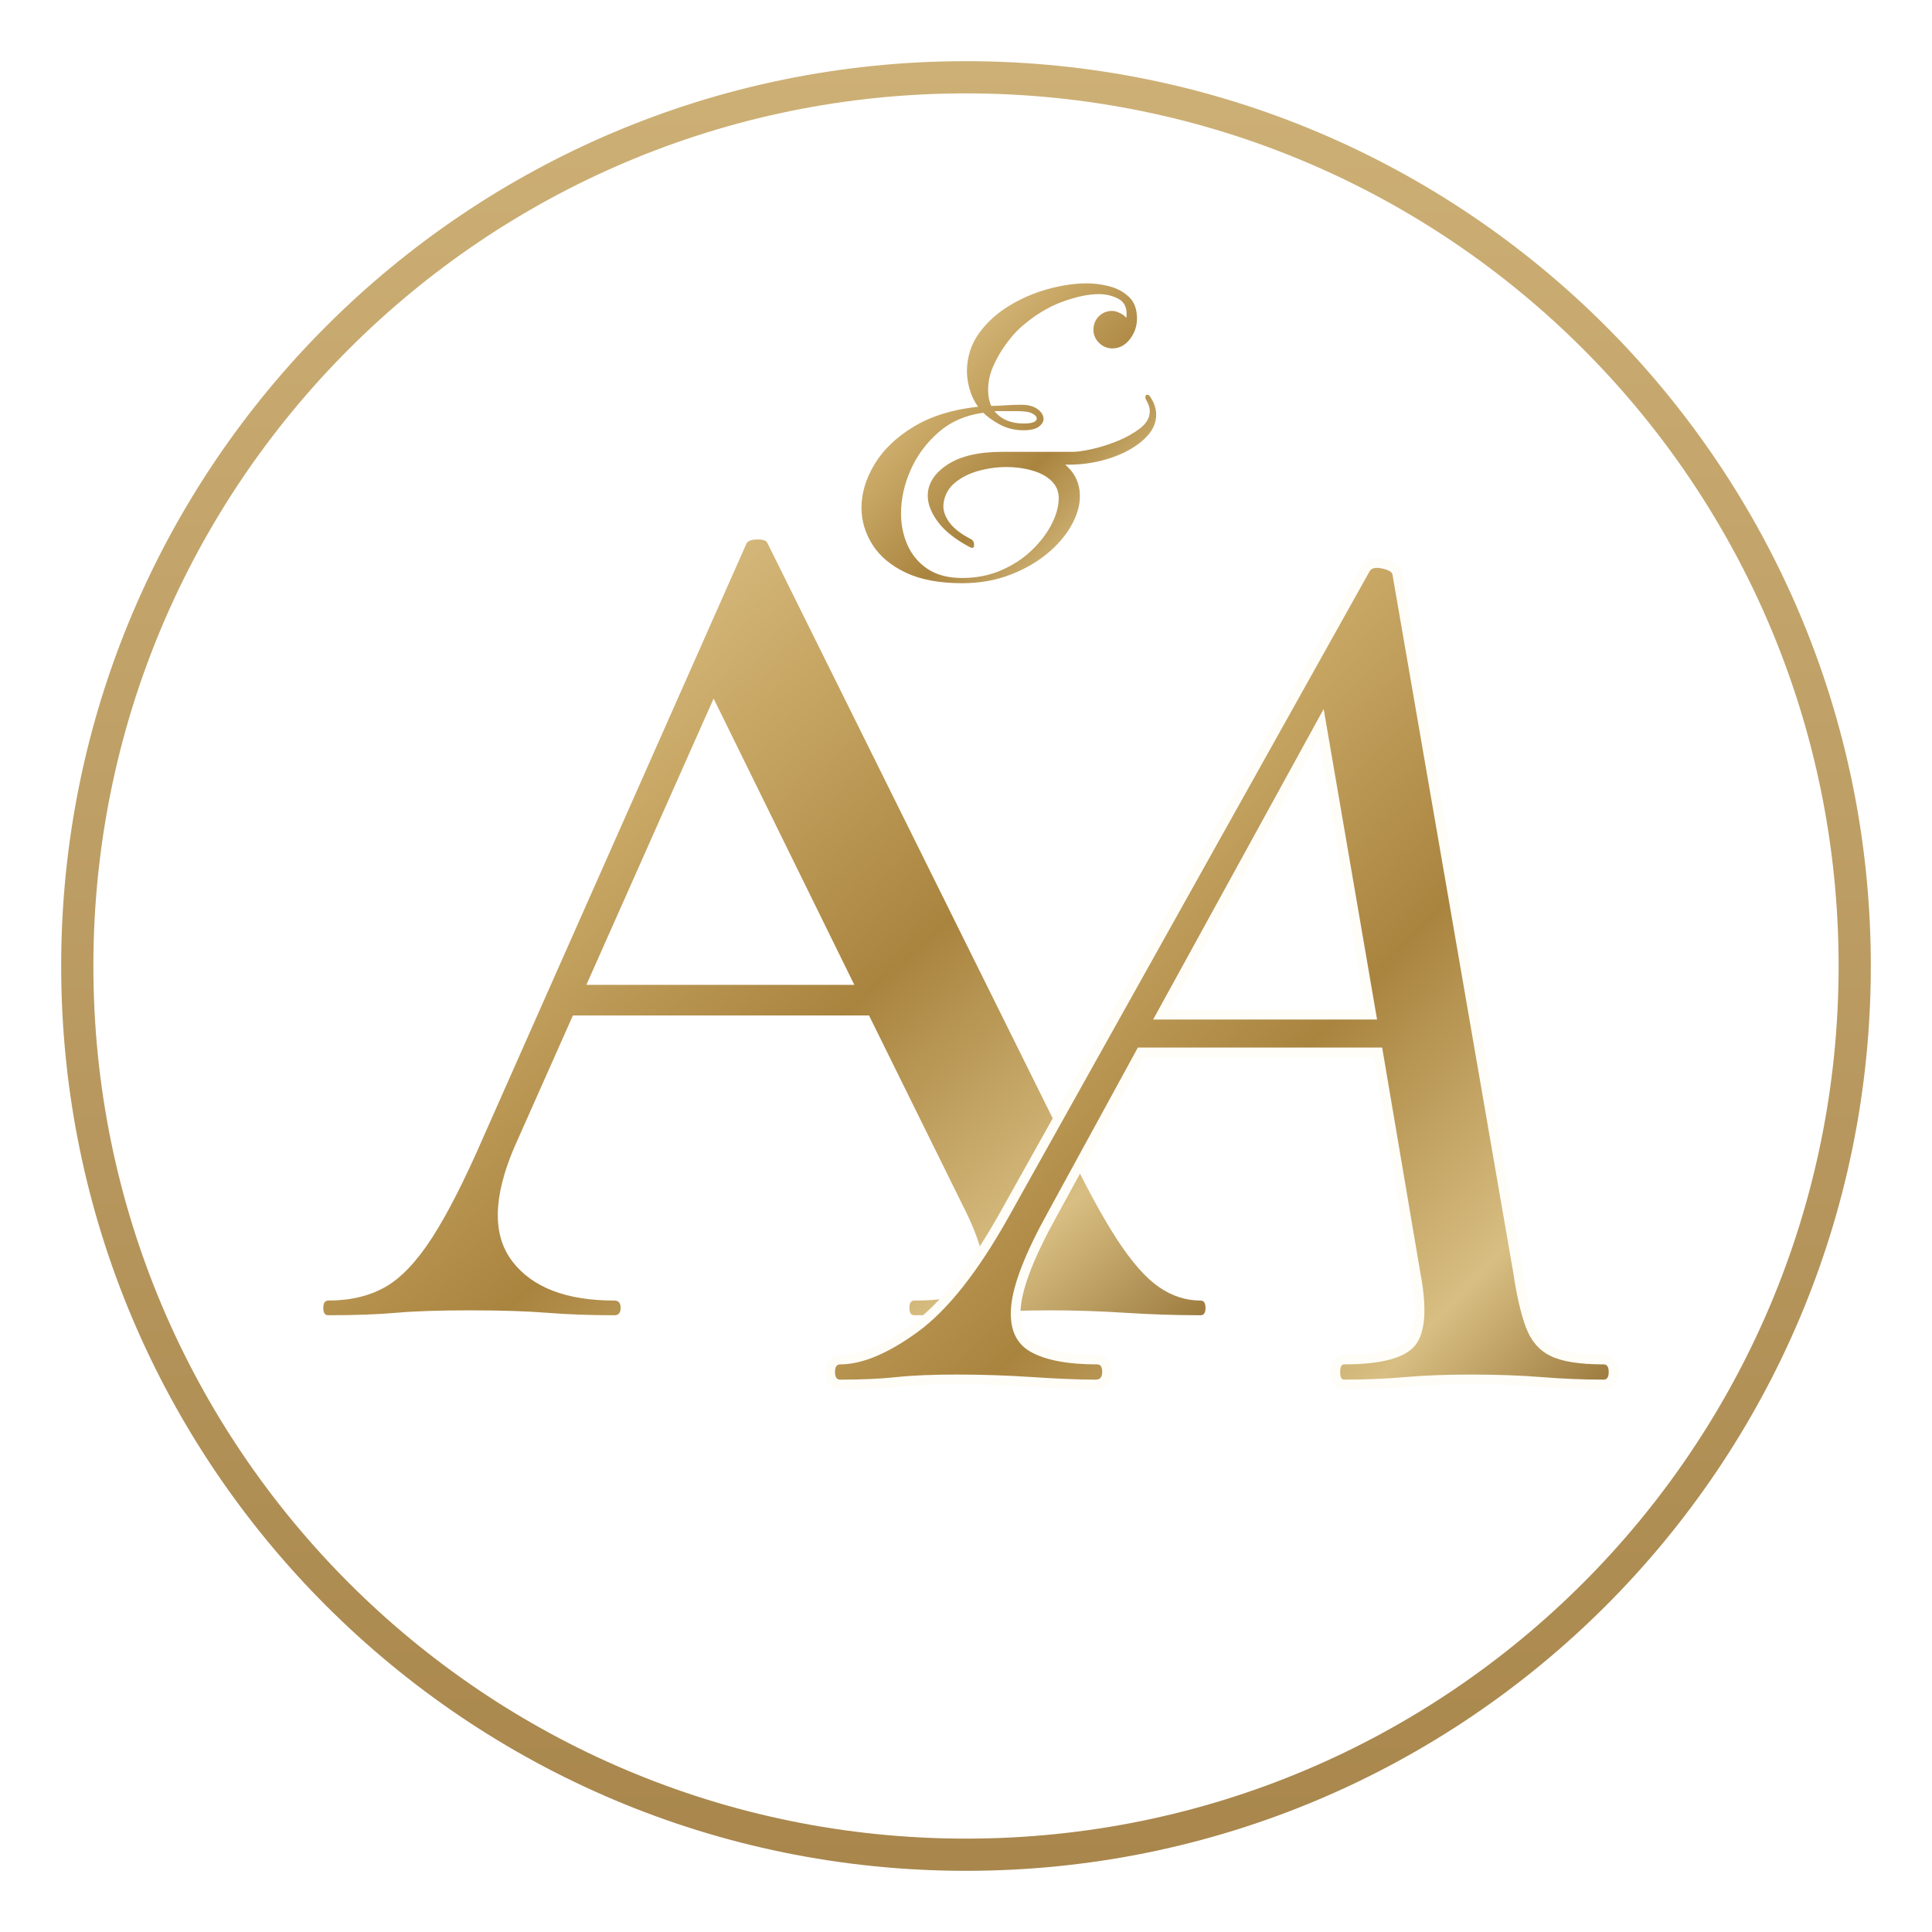
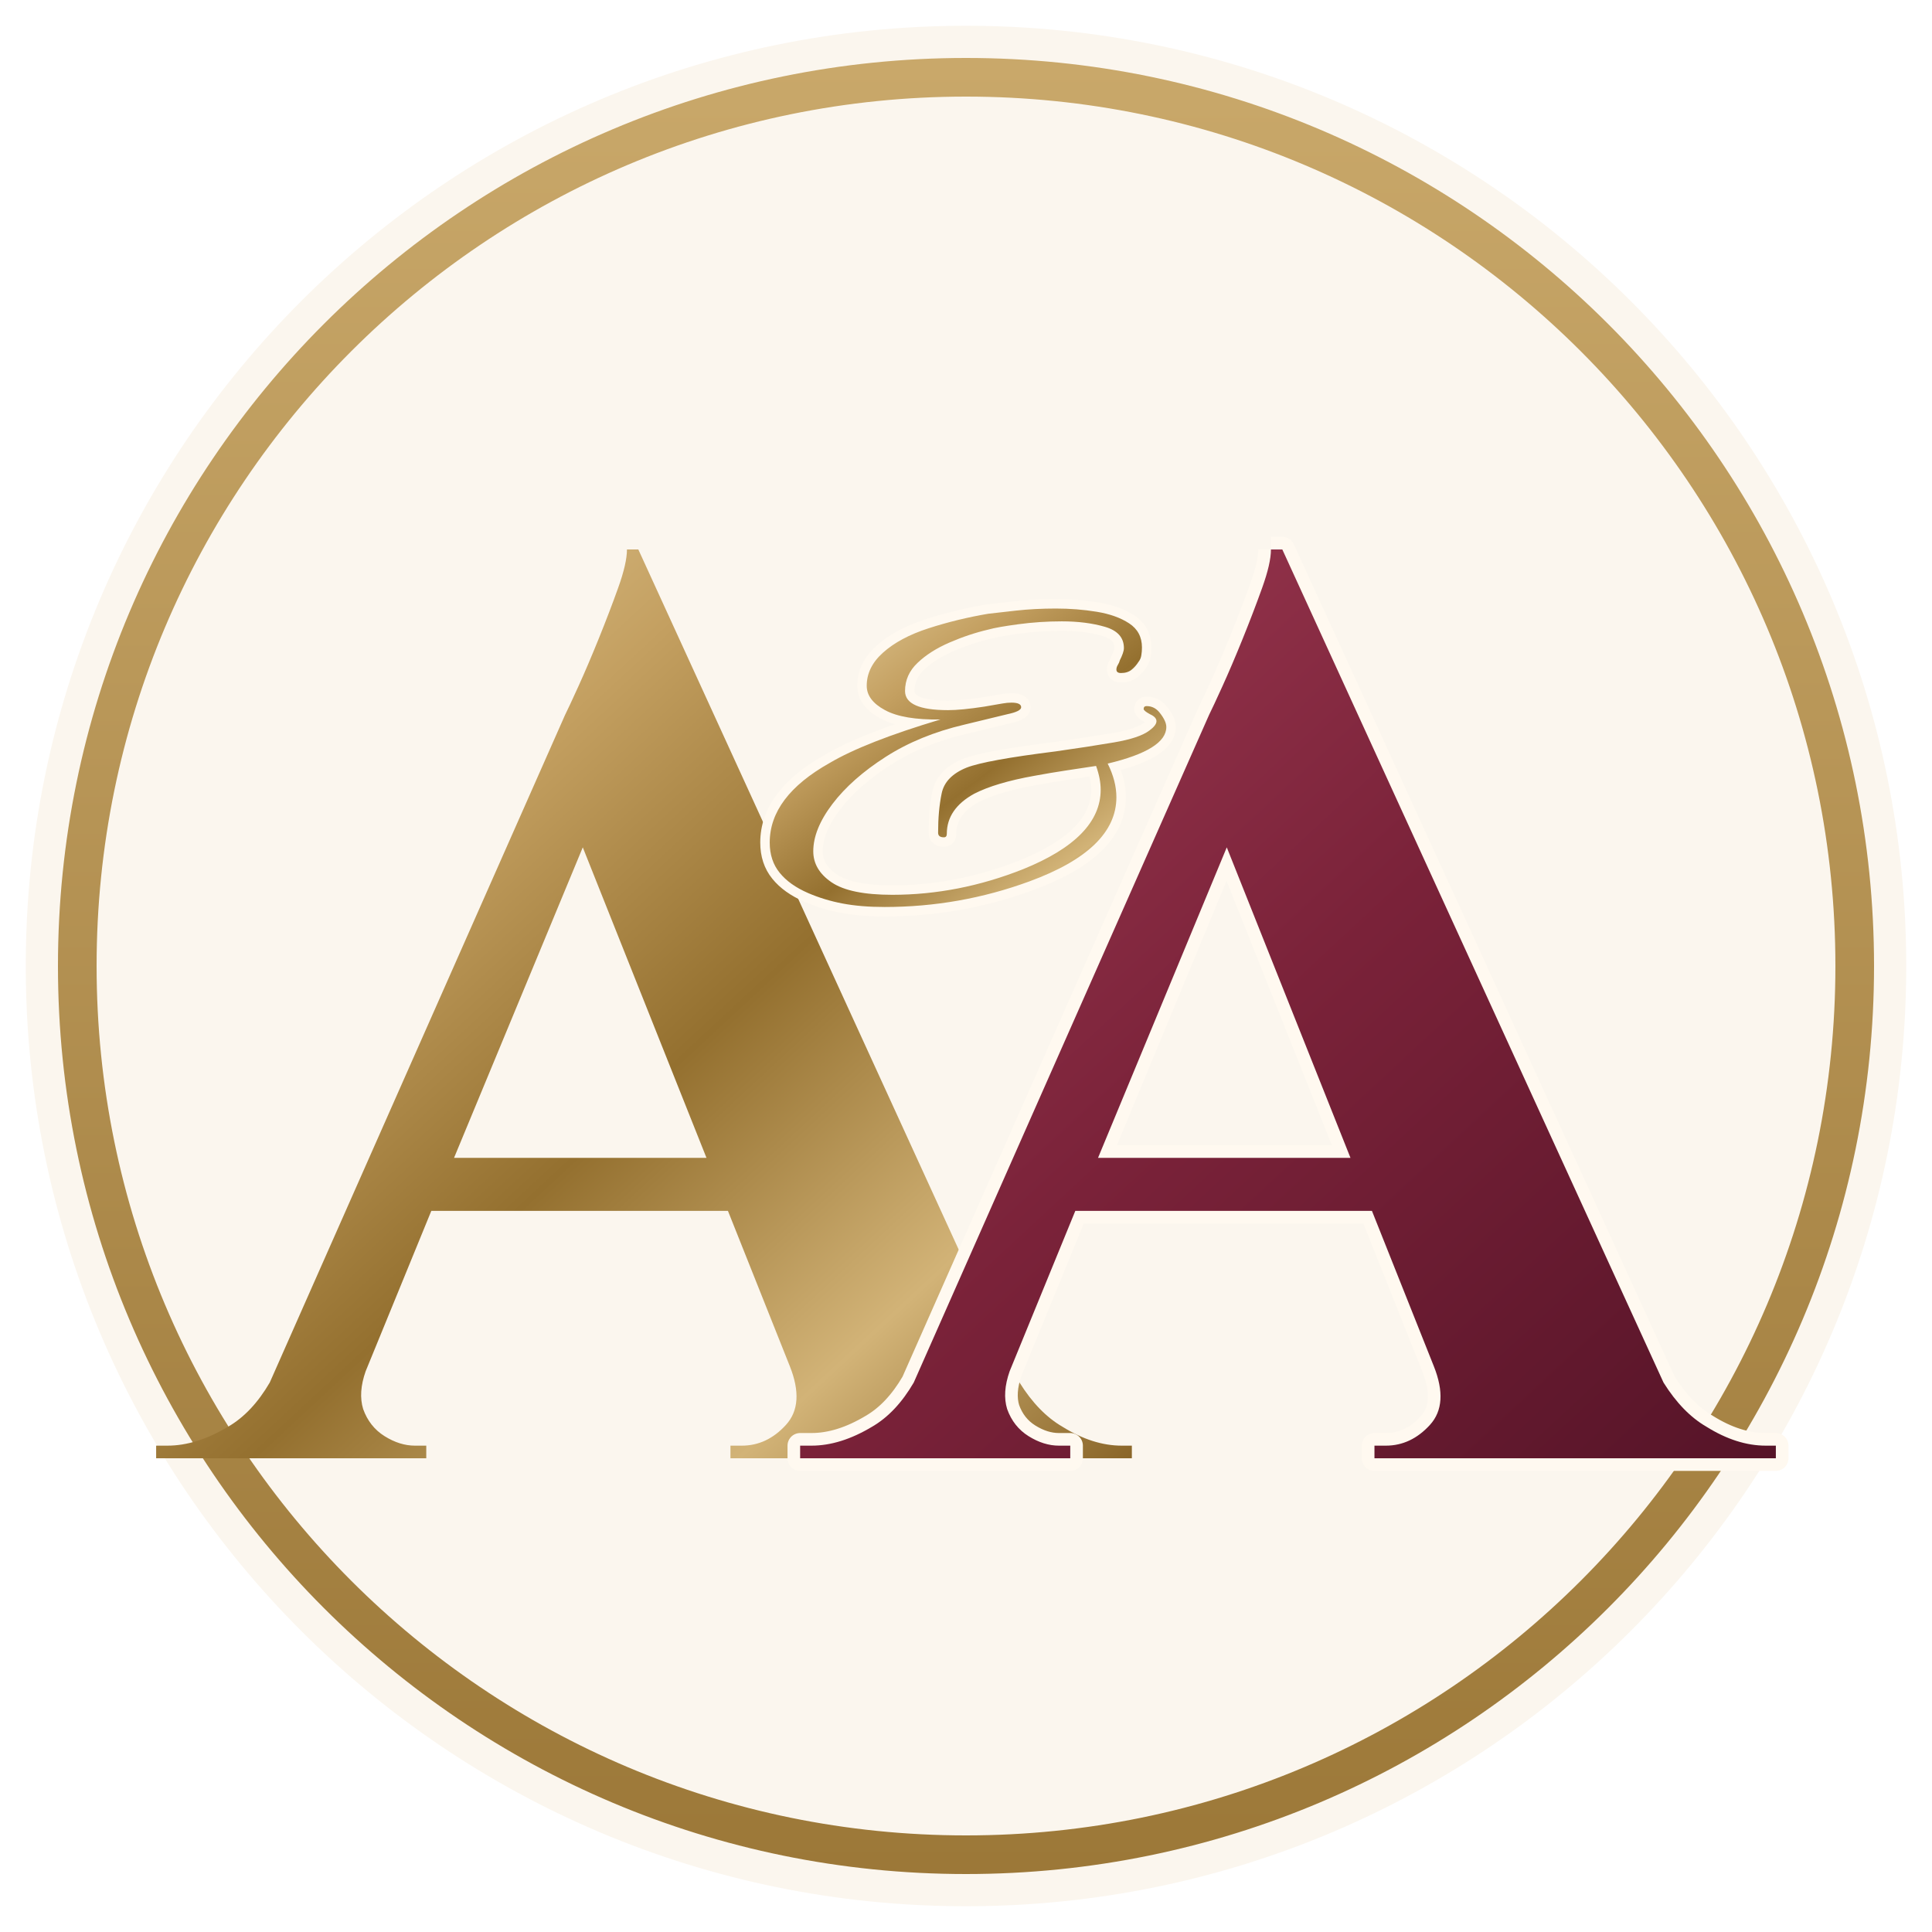
<svg xmlns="http://www.w3.org/2000/svg" viewBox="-150 -150 300 300" width="300" height="300">
  <defs>
    <linearGradient id="aa-gold" x1="0" y1="0" x2="1" y2="1">
-       <stop offset="0" stop-color="#EAD7A6" />
-       <stop offset=".35" stop-color="#C9A866" />
-       <stop offset=".6" stop-color="#A9843F" />
-       <stop offset=".85" stop-color="#D8BE82" />
-       <stop offset="1" stop-color="#9C7A3E" />
+       <stop offset="0" stop-color="#E8D3A2" />
+       <stop offset=".3" stop-color="#C4A061" />
+       <stop offset=".55" stop-color="#94702F" />
+       <stop offset=".8" stop-color="#D2B377" />
+       <stop offset="1" stop-color="#8A6629" />
    </linearGradient>
    <linearGradient id="aa-goldline" x1="0" y1="0" x2="0" y2="1">
-       <stop offset="0" stop-color="#CDB076" />
-       <stop offset="1" stop-color="#A8864C" />
+       <stop offset="0" stop-color="#C9A86A" />
+       <stop offset="1" stop-color="#9C7838" />
+     </linearGradient>
+     <linearGradient id="aa-wine" x1="0" y1="0" x2="1" y2="1">
+       <stop offset="0" stop-color="#A13D55" />
+       <stop offset=".5" stop-color="#7A2239" />
+       <stop offset="1" stop-color="#561428" />
    </linearGradient>
    <radialGradient id="aa-petal" cx=".5" cy=".9" r=".9">
-       <stop offset="0" stop-color="#C9848B" />
-       <stop offset=".55" stop-color="#E5B3B4" />
-       <stop offset="1" stop-color="#F8E4E1" />
+       <stop offset="0" stop-color="#A9566A" />
+       <stop offset=".55" stop-color="#D49AA2" />
+       <stop offset="1" stop-color="#F4DCDA" />
    </radialGradient>
    <radialGradient id="aa-petalDeep" cx=".5" cy=".9" r=".9">
-       <stop offset="0" stop-color="#A9616B" />
-       <stop offset=".6" stop-color="#D3959A" />
-       <stop offset="1" stop-color="#EDC7C6" />
+       <stop offset="0" stop-color="#5E1427" />
+       <stop offset=".55" stop-color="#8E2C44" />
+       <stop offset="1" stop-color="#C46E7F" />
    </radialGradient>
    <radialGradient id="aa-petalIvory" cx=".5" cy=".9" r=".9">
-       <stop offset="0" stop-color="#E9D3BE" />
-       <stop offset=".6" stop-color="#F6EADF" />
-       <stop offset="1" stop-color="#FFFBF6" />
+       <stop offset="0" stop-color="#D9BF93" />
+       <stop offset=".6" stop-color="#F1E3C8" />
+       <stop offset="1" stop-color="#FFFAF0" />
    </radialGradient>
    <linearGradient id="aa-leaf" x1="0" y1="0" x2="1" y2="1">
-       <stop offset="0" stop-color="#B7C2A6" />
-       <stop offset="1" stop-color="#7F8F70" />
+       <stop offset="0" stop-color="#9DAD8C" />
+       <stop offset="1" stop-color="#53654A" />
    </linearGradient>
    <linearGradient id="aa-ribbon" x1="0" y1="0" x2="1" y2="1">
-       <stop offset="0" stop-color="#F4D3D2" />
-       <stop offset=".5" stop-color="#DFA4A8" />
-       <stop offset="1" stop-color="#C47F87" />
+       <stop offset="0" stop-color="#C26A7C" />
+       <stop offset=".5" stop-color="#8E2C44" />
+       <stop offset="1" stop-color="#651830" />
    </linearGradient>
    <linearGradient id="aa-ribbonDark" x1="0" y1="0" x2="0" y2="1">
-       <stop offset="0" stop-color="#C98990" />
-       <stop offset="1" stop-color="#A9636D" />
+       <stop offset="0" stop-color="#7C2338" />
+       <stop offset="1" stop-color="#4E1023" />
    </linearGradient>
    <linearGradient id="aa-paper" x1="0" y1="0" x2="0" y2="1">
-       <stop offset="0" stop-color="#FBF3E6" />
-       <stop offset="1" stop-color="#F1E2CB" />
+       <stop offset="0" stop-color="#FBF3E4" />
+       <stop offset="1" stop-color="#EFDDBE" />
    </linearGradient>
  </defs>
-   <circle r="138" fill="none" stroke="url(#aa-goldline)" stroke-width="5" />
-   <path d="M36.43 51.95L36.43 51.95Q37.19 51.95 37.19 53.09Q37.19 54.23 36.43 54.23L36.43 54.23Q30.73 54.23 24.75 53.85Q18.76 53.47 13.25 53.47L13.25 53.47Q6.98 53.47 2.33 53.85Q-2.33 54.23 -8.03 54.23L-8.03 54.23Q-8.79 54.23 -8.79 53.09Q-8.79 51.95 -8.03 51.95L-8.03 51.95Q0.52 51.95 2.23 48.91Q3.94 45.87 -0.62 36.94L-0.62 36.94L-15.06 7.68L-61.04 7.68L-70.16 28.2Q-75.1 39.79 -70.44 45.87Q-65.79 51.95 -54.58 51.95L-54.58 51.95Q-53.63 51.95 -53.63 53.09Q-53.63 54.23 -54.58 54.23L-54.58 54.23Q-60.28 54.23 -65.03 53.85Q-69.78 53.47 -77 53.47Q-84.22 53.47 -88.49 53.85Q-92.77 54.23 -99.04 54.23L-99.04 54.23Q-99.8 54.23 -99.8 53.09Q-99.8 51.95 -99.04 51.95L-99.04 51.95Q-93.91 51.95 -90.2 49.86Q-86.5 47.77 -82.89 42.17Q-79.28 36.56 -74.91 26.49L-74.91 26.49L-34.06 -65.66Q-33.68 -66.23 -32.35 -66.23Q-31.02 -66.23 -30.83 -65.66L-30.83 -65.66L15.72 28.2Q20.09 37.32 23.51 42.55Q26.93 47.77 29.97 49.86Q33.01 51.95 36.43 51.95M-58.95 2.93L-17.34 2.93L-39.19 -41.53L-58.95 2.93" fill="url(#aa-gold)" />
-   <path d="M-19.55 64.23L-19.55 64.23Q-20.34 64.23 -20.34 63.04Q-20.34 61.86 -19.55 61.86L-19.55 61.86Q-14.42 61.86 -7.5 56.82Q-0.58 51.78 6.53 39.13L6.53 39.13L62.65 -61.25Q63.04 -62.04 64.53 -61.74Q66.01 -61.44 66.21 -60.85L66.21 -60.85L84.98 47.63Q85.77 52.97 86.95 56.13Q88.14 59.29 90.81 60.57Q93.47 61.86 99.01 61.86L99.01 61.86Q99.8 61.86 99.8 63.04Q99.8 64.23 99.01 64.23L99.01 64.23Q94.26 64.23 89.32 63.83Q84.38 63.44 78.46 63.44L78.46 63.44Q72.73 63.44 68.18 63.83Q63.64 64.23 58.7 64.23L58.7 64.23Q58.1 64.23 58.1 63.04Q58.1 61.86 58.7 61.86L58.7 61.86Q67.39 61.86 69.76 58.89Q72.13 55.93 70.55 47.63L70.55 47.63L64.62 12.66L26.69 12.66L12.66 38.34Q7.52 47.63 7.02 52.77Q6.53 57.91 9.99 59.88Q13.45 61.86 20.36 61.86L20.36 61.86Q21.15 61.86 21.15 63.04Q21.15 64.23 20.16 64.23L20.16 64.23Q16.21 64.23 10.28 63.83Q4.36 63.44 -1.37 63.44Q-7.1 63.44 -10.76 63.83Q-14.42 64.23 -19.55 64.23M29.06 8.31L63.83 8.31L55.54 -39.91L29.06 8.31" fill="url(#aa-gold)" stroke="#FFFDF8" stroke-width="3" paint-order="stroke" />
-   <path d="M-0.6 -59.44L-0.6 -59.44Q-5.87 -59.44 -9.35 -61.08Q-12.82 -62.73 -14.52 -65.42Q-16.23 -68.12 -16.23 -71.16L-16.23 -71.16Q-16.23 -74.57 -14.18 -77.95Q-12.14 -81.33 -8.08 -83.77Q-4.01 -86.22 1.88 -86.84L1.88 -86.84Q1.01 -88.02 0.57 -89.54Q0.14 -91.06 0.14 -92.42L0.14 -92.42Q0.2 -95.71 2 -98.22Q3.8 -100.73 6.62 -102.47Q9.44 -104.2 12.66 -105.1Q15.89 -106 18.74 -106L18.74 -106Q20.48 -106 22.27 -105.54Q24.07 -105.07 25.31 -103.89Q26.55 -102.72 26.55 -100.55L26.55 -100.55Q26.55 -98.75 25.44 -97.32Q24.32 -95.9 22.71 -95.9L22.71 -95.9Q21.53 -95.9 20.66 -96.76Q19.79 -97.63 19.79 -98.75L19.79 -98.75Q19.79 -100.05 20.63 -100.89Q21.47 -101.72 22.71 -101.72L22.71 -101.72Q23.27 -101.72 23.98 -101.35Q24.69 -100.98 24.88 -100.61L24.88 -100.61Q24.94 -100.86 24.94 -101.29L24.94 -101.29Q24.94 -102.96 23.58 -103.65Q22.21 -104.33 20.66 -104.33L20.66 -104.33Q18.18 -104.33 14.9 -103.12Q11.61 -101.91 8.51 -99.18L8.51 -99.18Q7.39 -98.19 6.22 -96.58Q5.04 -94.97 4.23 -93.14Q3.43 -91.31 3.43 -89.45L3.43 -89.45Q3.43 -88.02 3.92 -86.97L3.92 -86.97Q4.85 -86.97 6.06 -87.06Q7.27 -87.15 8.57 -87.15L8.57 -87.15Q10.18 -87.15 11.11 -86.47Q12.04 -85.79 12.04 -84.92L12.04 -84.92Q12.04 -84.3 11.3 -83.74Q10.56 -83.19 8.94 -83.19L8.94 -83.19Q6.9 -83.19 5.25 -84.08Q3.61 -84.98 2.68 -85.91L2.68 -85.91Q-1.41 -85.36 -4.26 -82.88Q-7.11 -80.4 -8.6 -77.02Q-10.09 -73.64 -10.09 -70.29L-10.09 -70.29Q-10.09 -67.62 -9.07 -65.33Q-8.04 -63.04 -5.94 -61.64Q-3.83 -60.25 -0.6 -60.25L-0.6 -60.25Q2.74 -60.25 5.5 -61.46Q8.26 -62.66 10.25 -64.59Q12.23 -66.51 13.32 -68.65Q14.4 -70.79 14.4 -72.65L14.4 -72.65Q14.4 -74.26 13.25 -75.34Q12.11 -76.43 10.25 -76.95Q8.39 -77.48 6.28 -77.48L6.28 -77.48Q4.11 -77.48 1.97 -76.89Q-0.17 -76.3 -1.66 -75.09Q-3.15 -73.89 -3.46 -72.03L-3.46 -72.03Q-3.46 -71.9 -3.49 -71.75Q-3.52 -71.59 -3.52 -71.47L-3.52 -71.47Q-3.52 -70.1 -2.5 -68.77Q-1.47 -67.44 0.7 -66.32L0.7 -66.32Q1.26 -66.07 1.26 -65.39L1.26 -65.39Q1.26 -64.71 0.64 -65.02L0.64 -65.02Q-2.77 -66.82 -4.36 -68.96Q-5.94 -71.1 -5.94 -73.02L-5.94 -73.02Q-5.94 -75.81 -2.93 -77.82Q0.08 -79.84 5.66 -79.84L5.66 -79.84L16.63 -79.84Q17.62 -79.84 19.58 -80.27Q21.53 -80.71 23.58 -81.54Q25.62 -82.38 27.08 -83.53Q28.54 -84.67 28.54 -86.16L28.54 -86.16Q28.54 -86.97 27.98 -87.9L27.98 -87.9Q27.85 -88.08 27.85 -88.33L27.85 -88.33Q27.85 -88.7 28.16 -88.7L28.16 -88.7Q28.41 -88.7 28.6 -88.39L28.6 -88.39Q29.53 -87.03 29.53 -85.6L29.53 -85.6Q29.53 -83.93 28.32 -82.5Q27.11 -81.08 25.06 -79.99Q23.02 -78.91 20.51 -78.35Q18 -77.79 15.39 -77.85L15.39 -77.85Q16.57 -76.86 17.13 -75.62Q17.69 -74.38 17.69 -73.02L17.69 -73.02Q17.69 -70.72 16.32 -68.34Q14.96 -65.95 12.48 -63.93Q10 -61.92 6.68 -60.68Q3.36 -59.44 -0.6 -59.44M8.94 -84.24L8.94 -84.24Q10.99 -84.24 10.99 -85.05L10.99 -85.05Q10.99 -85.36 10.46 -85.7Q9.94 -86.04 9.07 -86.1L9.07 -86.1Q8.7 -86.16 7.83 -86.16Q6.96 -86.16 6 -86.16Q5.04 -86.16 4.42 -86.16L4.42 -86.16Q5.97 -84.24 8.94 -84.24" fill="url(#aa-gold)" />
+   <circle r="146" fill="#FBF6EE" />
+   <circle r="138" fill="none" stroke="url(#aa-goldline)" stroke-width="6" />
+   <g transform="scale(.98)">
+     <path d="M-53.72 -66L-51.92 -66L8.48 66Q11.48 70.8 15.28 73L15.28 73Q20.08 76 24.68 76L24.68 76L26.28 76L26.28 78L-37.32 78L-37.32 76L-35.52 76Q-31.52 76 -28.52 72.7Q-25.52 69.4 -27.92 63.4L-27.92 63.4L-27.92 63.4L-37.72 38.8L-84.72 38.8L-95.12 64.2Q-96.32 67.6 -95.52 70.2L-95.52 70.2Q-94.52 73 -92.12 74.5Q-89.72 76 -87.32 76L-87.32 76L-85.52 76L-85.52 78L-128.32 78L-128.32 76L-126.52 76Q-121.92 76 -116.92 73L-116.92 73Q-113.12 70.8 -110.32 66L-110.32 66L-63.52 -39.8Q-62.92 -41 -61.42 -44.3Q-59.92 -47.6 -58.22 -51.8Q-56.52 -56 -55.12 -59.9Q-53.72 -63.8 -53.72 -66L-53.72 -66M-60.72 -18.8L-81.12 30.4L-41.12 30.4L-60.72 -18.8" fill="url(#aa-gold)" />
+     <path d="M48.32 -66L50.12 -66L110.52 66Q113.52 70.8 117.32 73L117.32 73Q122.12 76 126.72 76L126.72 76L128.32 76L128.32 78L64.72 78L64.72 76L66.52 76Q70.52 76 73.52 72.7Q76.52 69.4 74.12 63.4L74.12 63.4L74.12 63.4L64.32 38.8L17.32 38.8L6.92 64.2Q5.72 67.6 6.52 70.2L6.52 70.2Q7.52 73 9.92 74.5Q12.32 76 14.72 76L14.72 76L16.52 76L16.52 78L-26.28 78L-26.28 76L-24.48 76Q-19.88 76 -14.88 73L-14.88 73Q-11.08 70.8 -8.28 66L-8.28 66L38.52 -39.8Q39.12 -41 40.62 -44.3Q42.12 -47.6 43.82 -51.8Q45.52 -56 46.92 -59.9Q48.32 -63.8 48.32 -66L48.32 -66M41.32 -18.8L20.92 30.4L60.92 30.4L41.32 -18.8" fill="url(#aa-wine)" stroke="#FFF9F0" stroke-width="4" paint-order="stroke" stroke-linejoin="round" />
+     <path d="M-12.88 -9.35L-12.88 -9.35Q-16.65 -9.35 -19.55 -9.9Q-22.45 -10.45 -25.02 -11.56L-25.02 -11.56Q-27.97 -12.84 -29.53 -14.78Q-31.1 -16.71 -31.1 -19.56L-31.1 -19.56Q-31.1 -26.83 -21.62 -32.16L-21.62 -32.16Q-16.01 -35.48 -4.05 -39.06L-4.05 -39.06Q-9.94 -38.97 -12.83 -40.54Q-15.73 -42.1 -15.73 -44.4L-15.73 -44.4Q-15.73 -47.34 -13.16 -49.64L-13.16 -49.64Q-10.49 -52.04 -5.93 -53.51Q-1.38 -54.98 3.5 -55.81L3.5 -55.81Q4.97 -55.99 7.91 -56.31Q10.86 -56.64 14.26 -56.64L14.26 -56.64Q17.57 -56.64 20.7 -56.13Q23.83 -55.62 25.85 -54.29Q27.88 -52.96 27.88 -50.47L27.88 -50.47Q27.88 -49.83 27.78 -49.23Q27.69 -48.63 27.32 -48.17L27.32 -48.17Q26.86 -47.44 26.22 -46.93Q25.58 -46.42 24.56 -46.42L24.56 -46.42Q23.83 -46.42 23.83 -46.98L23.83 -46.98Q23.83 -47.34 24.06 -47.71Q24.29 -48.08 24.38 -48.45L24.38 -48.45Q24.66 -49 24.84 -49.51Q25.02 -50.01 25.02 -50.38L25.02 -50.38Q25.02 -52.86 22.03 -53.74Q19.04 -54.61 15.18 -54.61L15.18 -54.61Q11.68 -54.61 8.28 -54.15Q4.88 -53.69 3.59 -53.32L3.59 -53.32Q0.46 -52.59 -2.62 -51.25Q-5.7 -49.92 -7.68 -48.03Q-9.66 -46.15 -9.66 -43.57L-9.66 -43.57Q-9.66 -40.54 -2.85 -40.54L-2.85 -40.54Q-0.74 -40.54 2.85 -41.09L2.85 -41.09Q4.97 -41.46 5.75 -41.59Q6.53 -41.73 7.18 -41.73L7.18 -41.73Q8.74 -41.73 8.74 -41L8.74 -41Q8.74 -40.35 6.53 -39.89L6.53 -39.89L-0.28 -38.24Q-7.36 -36.58 -12.74 -33.13Q-18.12 -29.68 -21.16 -25.68Q-24.2 -21.68 -24.2 -18.18L-24.2 -18.18Q-24.2 -15.24 -21.3 -13.26Q-18.4 -11.28 -11.68 -11.28L-11.68 -11.28Q-1.2 -11.28 9.02 -15.33L9.02 -15.33Q21.34 -20.3 21.34 -27.93L21.34 -27.93Q21.34 -29.68 20.61 -31.7L20.61 -31.7Q18.22 -31.34 15.78 -30.97Q13.34 -30.6 10.86 -30.14L10.86 -30.14Q4.69 -29.04 1.29 -27.29L1.29 -27.29Q-3.04 -24.9 -3.04 -20.94L-3.04 -20.94Q-3.04 -20.39 -3.5 -20.39L-3.5 -20.39Q-4.42 -20.39 -4.42 -21.12L-4.42 -21.12Q-4.42 -24.62 -3.86 -27.33Q-3.31 -30.05 0.09 -31.43L0.09 -31.43Q3.13 -32.62 14.17 -34L14.17 -34Q19.41 -34.74 23.46 -35.43Q27.51 -36.12 29.07 -37.32L29.07 -37.32Q30.18 -38.14 30.18 -38.79L30.18 -38.79Q30.18 -39.43 29.16 -39.89L29.16 -39.89Q28.15 -40.44 28.15 -40.72L28.15 -40.72Q28.15 -41.18 28.61 -41.18L28.61 -41.18Q29.9 -41.18 30.73 -40.08L30.73 -40.08Q31.74 -38.79 31.74 -37.87L31.74 -37.87Q31.74 -34.28 22.45 -32.07L22.45 -32.07Q23.83 -29.31 23.83 -26.74L23.83 -26.74Q23.83 -18.46 10.03 -13.4L10.03 -13.4Q-1.01 -9.35 -12.88 -9.35" fill="url(#aa-gold)" stroke="#FFF9F0" stroke-width="3" paint-order="stroke" />
+   </g>
</svg>
